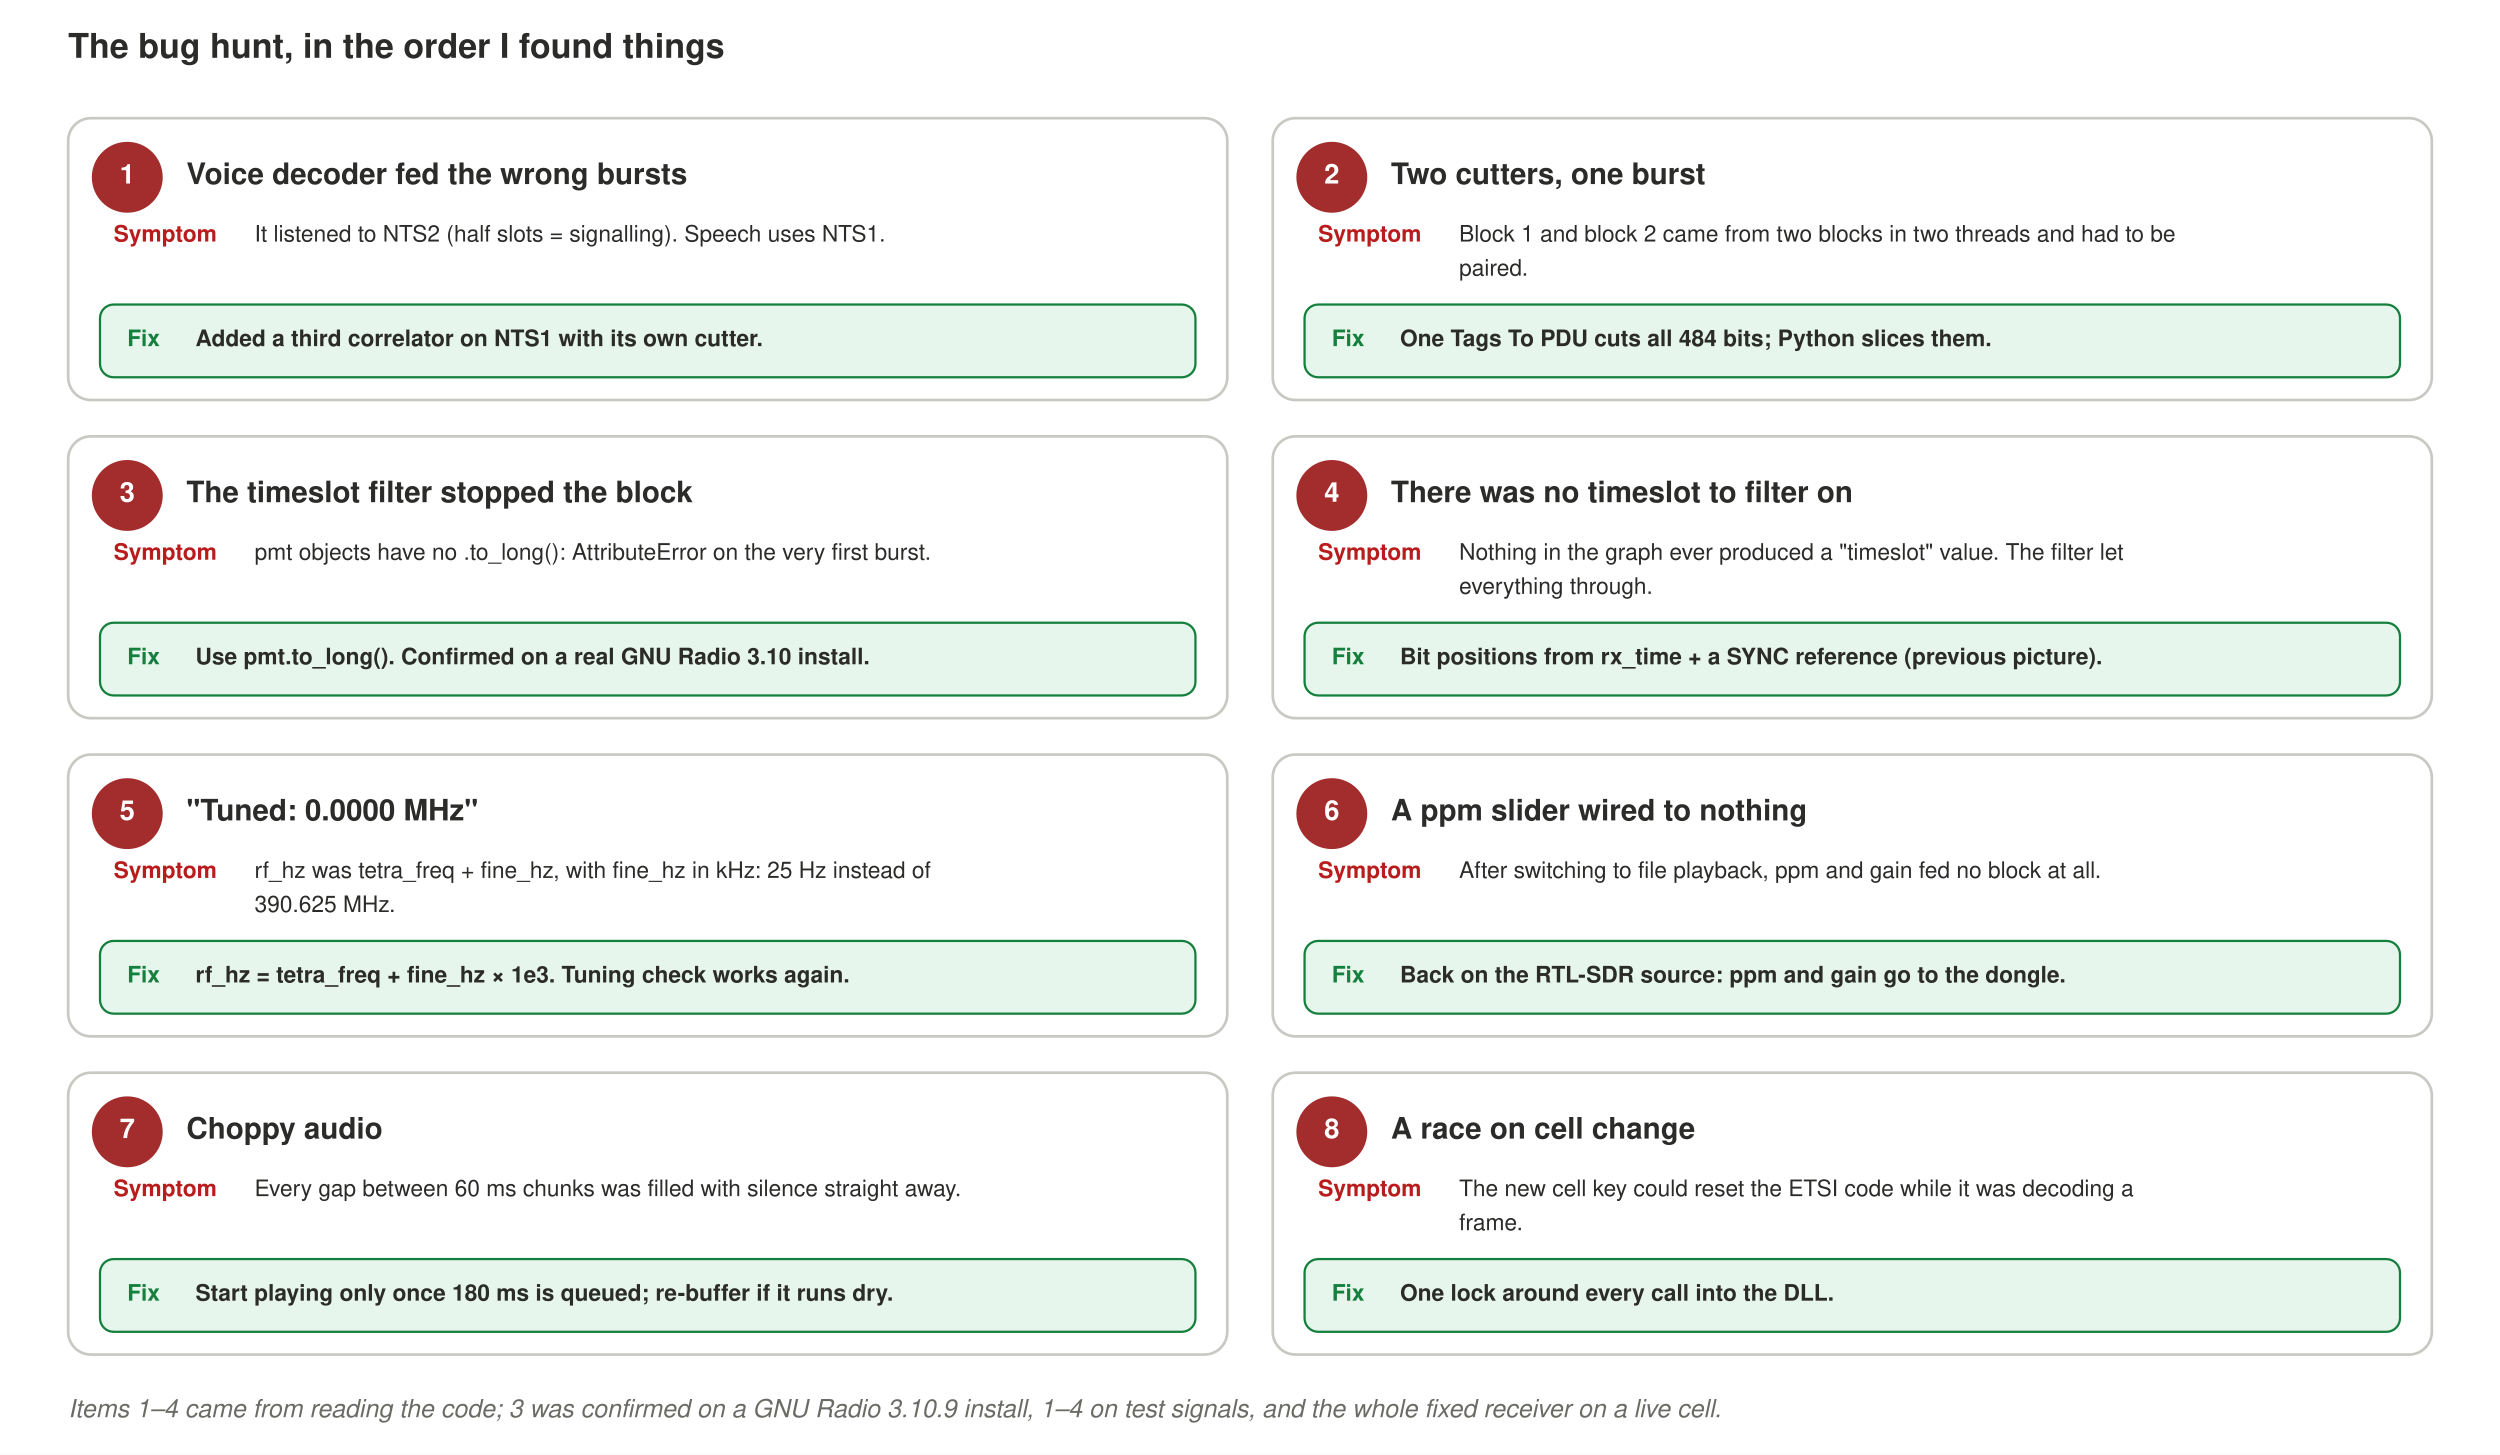
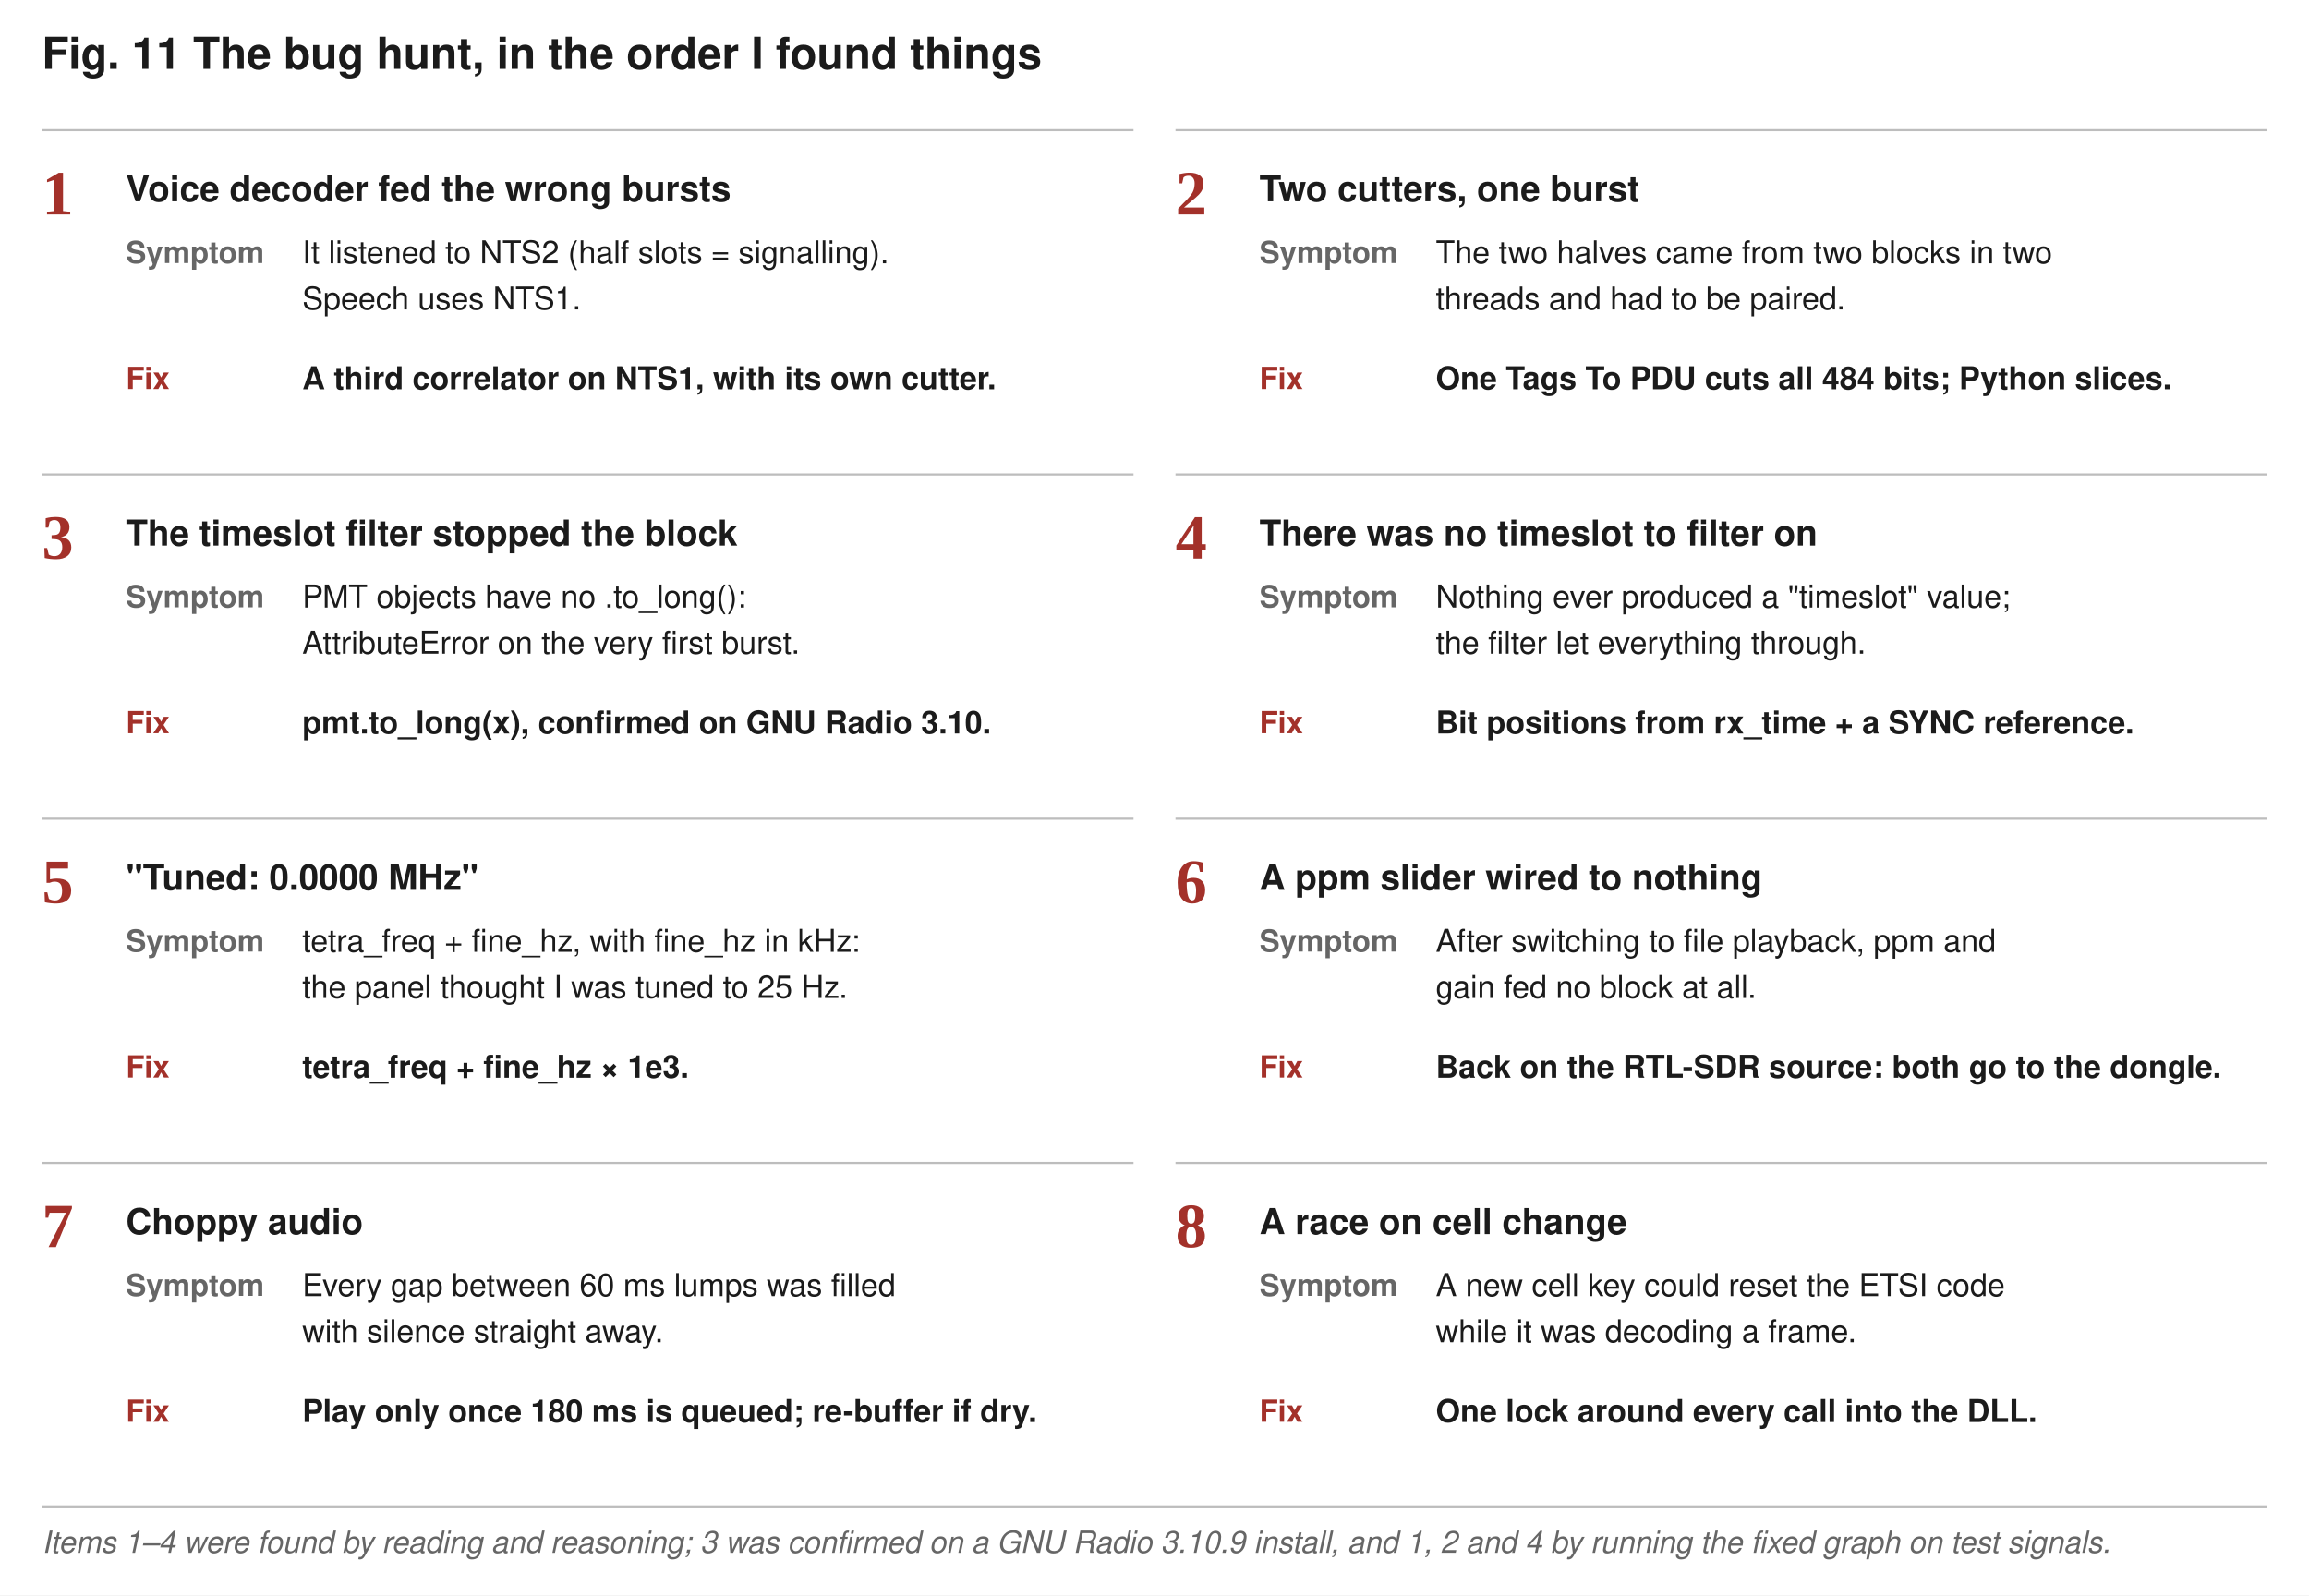
- <svg xmlns="http://www.w3.org/2000/svg" viewBox="0 0 1100 640" width="1100" height="640" font-family="Helvetica, Arial, 'DejaVu Sans', sans-serif" role="img" aria-label="The bug hunt: what was wrong with the first voice version, and how each problem was fixed">
+ <svg xmlns="http://www.w3.org/2000/svg" viewBox="0 0 1100 760" width="1100" height="760" font-family="Helvetica, Arial, 'Liberation Sans', 'DejaVu Sans', sans-serif" role="img" aria-label="The bug hunt: eight problems and their fixes">
  <defs>
-     <marker id="ah" viewBox="0 0 10 10" refX="9" refY="5" markerWidth="7" markerHeight="7" orient="auto-start-reverse">
-       <path d="M0,0 L10,5 L0,10 z" fill="#3d3d3a" />
+     <marker id="a" viewBox="0 0 10 10" refX="9.5" refY="5" markerWidth="8" markerHeight="8" orient="auto">
+       <path d="M0,1 L10,5 L0,9 z" fill="#1b1b1b" />
    </marker>
-     <marker id="ahc" viewBox="0 0 10 10" refX="9" refY="5" markerWidth="7" markerHeight="7" orient="auto-start-reverse">
-       <path d="M0,0 L10,5 L0,10 z" fill="#A32D2D" />
+     <marker id="o" viewBox="0 0 10 10" refX="9.5" refY="5" markerWidth="9" markerHeight="9" orient="auto">
+       <path d="M0,1 L10,5 L0,9" fill="none" stroke="#1b1b1b" stroke-width="1.4" />
    </marker>
-     <marker id="aht" viewBox="0 0 10 10" refX="9" refY="5" markerWidth="7" markerHeight="7" orient="auto-start-reverse">
-       <path d="M0,0 L10,5 L0,10 z" fill="#0F6E56" />
+     <marker id="r" viewBox="0 0 10 10" refX="9.5" refY="5" markerWidth="8" markerHeight="8" orient="auto">
+       <path d="M0,1 L10,5 L0,9 z" fill="#a3312a" />
    </marker>
-     <marker id="ahb" viewBox="0 0 10 10" refX="9" refY="5" markerWidth="7" markerHeight="7" orient="auto-start-reverse">
-       <path d="M0,0 L10,5 L0,10 z" fill="#1d4ed8" />
+     <marker id="or" viewBox="0 0 10 10" refX="9.5" refY="5" markerWidth="9" markerHeight="9" orient="auto">
+       <path d="M0,1 L10,5 L0,9" fill="none" stroke="#a3312a" stroke-width="1.4" />
    </marker>
-     <marker id="aha" viewBox="0 0 10 10" refX="9" refY="5" markerWidth="7" markerHeight="7" orient="auto-start-reverse">
-       <path d="M0,0 L10,5 L0,10 z" fill="#B45309" />
-     </marker>
-     <marker id="ahg" viewBox="0 0 10 10" refX="9" refY="5" markerWidth="7" markerHeight="7" orient="auto-start-reverse">
-       <path d="M0,0 L10,5 L0,10 z" fill="#15803d" />
-     </marker>
-     <marker id="ahr" viewBox="0 0 10 10" refX="9" refY="5" markerWidth="7" markerHeight="7" orient="auto-start-reverse">
-       <path d="M0,0 L10,5 L0,10 z" fill="#B91C1C" />
-     </marker>
-     <marker id="ahm" viewBox="0 0 10 10" refX="9" refY="5" markerWidth="7" markerHeight="7" orient="auto-start-reverse">
-       <path d="M0,0 L10,5 L0,10 z" fill="#6b6b66" />
-     </marker>
-     <marker id="ahp" viewBox="0 0 10 10" refX="9" refY="5" markerWidth="7" markerHeight="7" orient="auto-start-reverse">
-       <path d="M0,0 L10,5 L0,10 z" fill="#6D28D9" />
-     </marker>
+     <pattern id="hatch" width="7" height="7" patternUnits="userSpaceOnUse" patternTransform="rotate(45)">
+       <line x1="0" y1="0" x2="0" y2="7" stroke="#9a9a9a" stroke-width="1.6" />
+     </pattern>
  </defs>
  <rect width="100%" height="100%" fill="#ffffff" />
-   <text x="30.0" y="22.0" font-size="15" fill="#2b2b29" font-weight="700" text-anchor="start" dominant-baseline="central">The bug hunt, in the order I found things</text>
-   <rect x="30.0" y="52.0" width="510.0" height="124.0" rx="10" fill="#ffffff" stroke="#c9c9c4" stroke-width="1.2" />
-   <circle cx="56.0" cy="78.0" r="15.0" fill="#A32D2D" stroke="#A32D2D" stroke-width="1.2" />
-   <text x="56.0" y="78.0" font-size="12" fill="#ffffff" font-weight="700" text-anchor="middle" dominant-baseline="central">1</text>
-   <text x="82.0" y="78.0" font-size="13" fill="#2b2b29" font-weight="700" text-anchor="start" dominant-baseline="central">Voice decoder fed the wrong bursts</text>
-   <text x="50.0" y="104.0" font-size="10" fill="#B91C1C" font-weight="700" text-anchor="start" dominant-baseline="central">Symptom</text>
-   <text x="112.0" y="104.0" font-size="10" fill="#2b2b29" font-weight="400" text-anchor="start" dominant-baseline="central">It listened to NTS2 (half slots = signalling). Speech uses NTS1.</text>
-   <rect x="44.0" y="134.0" width="482.0" height="32.0" rx="6" fill="#E7F6EC" stroke="#15803d" stroke-width="1.0" />
-   <text x="56.0" y="150.0" font-size="10" fill="#15803d" font-weight="700" text-anchor="start" dominant-baseline="central">Fix</text>
-   <text x="86.0" y="150.0" font-size="10" fill="#2b2b29" font-weight="600" text-anchor="start" dominant-baseline="central">Added a third correlator on NTS1 with its own cutter.</text>
-   <rect x="560.0" y="52.0" width="510.0" height="124.0" rx="10" fill="#ffffff" stroke="#c9c9c4" stroke-width="1.2" />
-   <circle cx="586.0" cy="78.0" r="15.0" fill="#A32D2D" stroke="#A32D2D" stroke-width="1.2" />
-   <text x="586.0" y="78.0" font-size="12" fill="#ffffff" font-weight="700" text-anchor="middle" dominant-baseline="central">2</text>
-   <text x="612.0" y="78.0" font-size="13" fill="#2b2b29" font-weight="700" text-anchor="start" dominant-baseline="central">Two cutters, one burst</text>
-   <text x="580.0" y="104.0" font-size="10" fill="#B91C1C" font-weight="700" text-anchor="start" dominant-baseline="central">Symptom</text>
-   <text x="642.0" y="104.0" font-size="10" fill="#2b2b29" font-weight="400" text-anchor="start" dominant-baseline="central">Block 1 and block 2 came from two blocks in two threads and had to be</text>
-   <text x="642.0" y="119.0" font-size="10" fill="#2b2b29" font-weight="400" text-anchor="start" dominant-baseline="central">paired.</text>
-   <rect x="574.0" y="134.0" width="482.0" height="32.0" rx="6" fill="#E7F6EC" stroke="#15803d" stroke-width="1.0" />
-   <text x="586.0" y="150.0" font-size="10" fill="#15803d" font-weight="700" text-anchor="start" dominant-baseline="central">Fix</text>
-   <text x="616.0" y="150.0" font-size="10" fill="#2b2b29" font-weight="600" text-anchor="start" dominant-baseline="central">One Tags To PDU cuts all 484 bits; Python slices them.</text>
-   <rect x="30.0" y="192.0" width="510.0" height="124.0" rx="10" fill="#ffffff" stroke="#c9c9c4" stroke-width="1.2" />
-   <circle cx="56.0" cy="218.0" r="15.0" fill="#A32D2D" stroke="#A32D2D" stroke-width="1.2" />
-   <text x="56.0" y="218.0" font-size="12" fill="#ffffff" font-weight="700" text-anchor="middle" dominant-baseline="central">3</text>
-   <text x="82.0" y="218.0" font-size="13" fill="#2b2b29" font-weight="700" text-anchor="start" dominant-baseline="central">The timeslot filter stopped the block</text>
-   <text x="50.0" y="244.0" font-size="10" fill="#B91C1C" font-weight="700" text-anchor="start" dominant-baseline="central">Symptom</text>
-   <text x="112.0" y="244.0" font-size="10" fill="#2b2b29" font-weight="400" text-anchor="start" dominant-baseline="central">pmt objects have no .to_long(): AttributeError on the very first burst.</text>
-   <rect x="44.0" y="274.0" width="482.0" height="32.0" rx="6" fill="#E7F6EC" stroke="#15803d" stroke-width="1.0" />
-   <text x="56.0" y="290.0" font-size="10" fill="#15803d" font-weight="700" text-anchor="start" dominant-baseline="central">Fix</text>
-   <text x="86.0" y="290.0" font-size="10" fill="#2b2b29" font-weight="600" text-anchor="start" dominant-baseline="central">Use pmt.to_long(). Confirmed on a real GNU Radio 3.10 install.</text>
-   <rect x="560.0" y="192.0" width="510.0" height="124.0" rx="10" fill="#ffffff" stroke="#c9c9c4" stroke-width="1.2" />
-   <circle cx="586.0" cy="218.0" r="15.0" fill="#A32D2D" stroke="#A32D2D" stroke-width="1.2" />
-   <text x="586.0" y="218.0" font-size="12" fill="#ffffff" font-weight="700" text-anchor="middle" dominant-baseline="central">4</text>
-   <text x="612.0" y="218.0" font-size="13" fill="#2b2b29" font-weight="700" text-anchor="start" dominant-baseline="central">There was no timeslot to filter on</text>
-   <text x="580.0" y="244.0" font-size="10" fill="#B91C1C" font-weight="700" text-anchor="start" dominant-baseline="central">Symptom</text>
-   <text x="642.0" y="244.0" font-size="10" fill="#2b2b29" font-weight="400" text-anchor="start" dominant-baseline="central">Nothing in the graph ever produced a "timeslot" value. The filter let</text>
-   <text x="642.0" y="259.0" font-size="10" fill="#2b2b29" font-weight="400" text-anchor="start" dominant-baseline="central">everything through.</text>
-   <rect x="574.0" y="274.0" width="482.0" height="32.0" rx="6" fill="#E7F6EC" stroke="#15803d" stroke-width="1.0" />
-   <text x="586.0" y="290.0" font-size="10" fill="#15803d" font-weight="700" text-anchor="start" dominant-baseline="central">Fix</text>
-   <text x="616.0" y="290.0" font-size="10" fill="#2b2b29" font-weight="600" text-anchor="start" dominant-baseline="central">Bit positions from rx_time + a SYNC reference (previous picture).</text>
-   <rect x="30.0" y="332.0" width="510.0" height="124.0" rx="10" fill="#ffffff" stroke="#c9c9c4" stroke-width="1.2" />
-   <circle cx="56.0" cy="358.0" r="15.0" fill="#A32D2D" stroke="#A32D2D" stroke-width="1.2" />
-   <text x="56.0" y="358.0" font-size="12" fill="#ffffff" font-weight="700" text-anchor="middle" dominant-baseline="central">5</text>
-   <text x="82.0" y="358.0" font-size="13" fill="#2b2b29" font-weight="700" text-anchor="start" dominant-baseline="central">"Tuned: 0.0000 MHz"</text>
-   <text x="50.0" y="384.0" font-size="10" fill="#B91C1C" font-weight="700" text-anchor="start" dominant-baseline="central">Symptom</text>
-   <text x="112.0" y="384.0" font-size="10" fill="#2b2b29" font-weight="400" text-anchor="start" dominant-baseline="central">rf_hz was tetra_freq + fine_hz, with fine_hz in kHz: 25 Hz instead of</text>
-   <text x="112.0" y="399.0" font-size="10" fill="#2b2b29" font-weight="400" text-anchor="start" dominant-baseline="central">390.625 MHz.</text>
-   <rect x="44.0" y="414.0" width="482.0" height="32.0" rx="6" fill="#E7F6EC" stroke="#15803d" stroke-width="1.0" />
-   <text x="56.0" y="430.0" font-size="10" fill="#15803d" font-weight="700" text-anchor="start" dominant-baseline="central">Fix</text>
-   <text x="86.0" y="430.0" font-size="10" fill="#2b2b29" font-weight="600" text-anchor="start" dominant-baseline="central">rf_hz = tetra_freq + fine_hz × 1e3. Tuning check works again.</text>
-   <rect x="560.0" y="332.0" width="510.0" height="124.0" rx="10" fill="#ffffff" stroke="#c9c9c4" stroke-width="1.2" />
-   <circle cx="586.0" cy="358.0" r="15.0" fill="#A32D2D" stroke="#A32D2D" stroke-width="1.2" />
-   <text x="586.0" y="358.0" font-size="12" fill="#ffffff" font-weight="700" text-anchor="middle" dominant-baseline="central">6</text>
-   <text x="612.0" y="358.0" font-size="13" fill="#2b2b29" font-weight="700" text-anchor="start" dominant-baseline="central">A ppm slider wired to nothing</text>
-   <text x="580.0" y="384.0" font-size="10" fill="#B91C1C" font-weight="700" text-anchor="start" dominant-baseline="central">Symptom</text>
-   <text x="642.0" y="384.0" font-size="10" fill="#2b2b29" font-weight="400" text-anchor="start" dominant-baseline="central">After switching to file playback, ppm and gain fed no block at all.</text>
-   <rect x="574.0" y="414.0" width="482.0" height="32.0" rx="6" fill="#E7F6EC" stroke="#15803d" stroke-width="1.0" />
-   <text x="586.0" y="430.0" font-size="10" fill="#15803d" font-weight="700" text-anchor="start" dominant-baseline="central">Fix</text>
-   <text x="616.0" y="430.0" font-size="10" fill="#2b2b29" font-weight="600" text-anchor="start" dominant-baseline="central">Back on the RTL-SDR source: ppm and gain go to the dongle.</text>
-   <rect x="30.0" y="472.0" width="510.0" height="124.0" rx="10" fill="#ffffff" stroke="#c9c9c4" stroke-width="1.2" />
-   <circle cx="56.0" cy="498.0" r="15.0" fill="#A32D2D" stroke="#A32D2D" stroke-width="1.2" />
-   <text x="56.0" y="498.0" font-size="12" fill="#ffffff" font-weight="700" text-anchor="middle" dominant-baseline="central">7</text>
-   <text x="82.0" y="498.0" font-size="13" fill="#2b2b29" font-weight="700" text-anchor="start" dominant-baseline="central">Choppy audio</text>
-   <text x="50.0" y="524.0" font-size="10" fill="#B91C1C" font-weight="700" text-anchor="start" dominant-baseline="central">Symptom</text>
-   <text x="112.0" y="524.0" font-size="10" fill="#2b2b29" font-weight="400" text-anchor="start" dominant-baseline="central">Every gap between 60 ms chunks was filled with silence straight away.</text>
-   <rect x="44.0" y="554.0" width="482.0" height="32.0" rx="6" fill="#E7F6EC" stroke="#15803d" stroke-width="1.0" />
-   <text x="56.0" y="570.0" font-size="10" fill="#15803d" font-weight="700" text-anchor="start" dominant-baseline="central">Fix</text>
-   <text x="86.0" y="570.0" font-size="10" fill="#2b2b29" font-weight="600" text-anchor="start" dominant-baseline="central">Start playing only once 180 ms is queued; re-buffer if it runs dry.</text>
-   <rect x="560.0" y="472.0" width="510.0" height="124.0" rx="10" fill="#ffffff" stroke="#c9c9c4" stroke-width="1.2" />
-   <circle cx="586.0" cy="498.0" r="15.0" fill="#A32D2D" stroke="#A32D2D" stroke-width="1.2" />
-   <text x="586.0" y="498.0" font-size="12" fill="#ffffff" font-weight="700" text-anchor="middle" dominant-baseline="central">8</text>
-   <text x="612.0" y="498.0" font-size="13" fill="#2b2b29" font-weight="700" text-anchor="start" dominant-baseline="central">A race on cell change</text>
-   <text x="580.0" y="524.0" font-size="10" fill="#B91C1C" font-weight="700" text-anchor="start" dominant-baseline="central">Symptom</text>
-   <text x="642.0" y="524.0" font-size="10" fill="#2b2b29" font-weight="400" text-anchor="start" dominant-baseline="central">The new cell key could reset the ETSI code while it was decoding a</text>
-   <text x="642.0" y="539.0" font-size="10" fill="#2b2b29" font-weight="400" text-anchor="start" dominant-baseline="central">frame.</text>
-   <rect x="574.0" y="554.0" width="482.0" height="32.0" rx="6" fill="#E7F6EC" stroke="#15803d" stroke-width="1.0" />
-   <text x="586.0" y="570.0" font-size="10" fill="#15803d" font-weight="700" text-anchor="start" dominant-baseline="central">Fix</text>
-   <text x="616.0" y="570.0" font-size="10" fill="#2b2b29" font-weight="600" text-anchor="start" dominant-baseline="central">One lock around every call into the DLL.</text>
-   <text x="30.0" y="620.0" font-size="11" fill="#6b6b66" font-weight="400" text-anchor="start" dominant-baseline="central" font-style="italic">Items 1–4 came from reading the code; 3 was confirmed on a GNU Radio 3.10.9 install, 1–4 on test signals, and the whole fixed receiver on a live cell.</text>
+   <text x="20.0" y="28.0" font-size="21" fill="#1b1b1b" font-weight="700" text-anchor="start" dominant-baseline="central">Fig. 11  The bug hunt, in the order I found things</text>
+   <line x1="20.0" y1="62.0" x2="540.0" y2="62.0" stroke="#bdbdbd" stroke-width="1" />
+   <text x="20.0" y="92.0" font-size="30" fill="#a3312a" font-weight="700" text-anchor="start" dominant-baseline="central" font-family="'Times New Roman', Times, 'Liberation Serif', 'DejaVu Serif', serif">1</text>
+   <text x="60.0" y="92.0" font-size="17" fill="#1b1b1b" font-weight="700" text-anchor="start" dominant-baseline="central">Voice decoder fed the wrong bursts</text>
+   <text x="60.0" y="122.0" font-size="14.5" fill="#666666" font-weight="700" text-anchor="start" dominant-baseline="central">Symptom</text>
+   <text x="144.0" y="122.0" font-size="15" fill="#1b1b1b" font-weight="400" text-anchor="start" dominant-baseline="central">It listened to NTS2 (half slots = signalling).</text>
+   <text x="144.0" y="144.0" font-size="15" fill="#1b1b1b" font-weight="400" text-anchor="start" dominant-baseline="central">Speech uses NTS1.</text>
+   <text x="60.0" y="182.0" font-size="14.5" fill="#a3312a" font-weight="700" text-anchor="start" dominant-baseline="central">Fix</text>
+   <text x="144.0" y="182.0" font-size="15" fill="#1b1b1b" font-weight="700" text-anchor="start" dominant-baseline="central">A third correlator on NTS1, with its own cutter.</text>
+   <line x1="560.0" y1="62.0" x2="1080.0" y2="62.0" stroke="#bdbdbd" stroke-width="1" />
+   <text x="560.0" y="92.0" font-size="30" fill="#a3312a" font-weight="700" text-anchor="start" dominant-baseline="central" font-family="'Times New Roman', Times, 'Liberation Serif', 'DejaVu Serif', serif">2</text>
+   <text x="600.0" y="92.0" font-size="17" fill="#1b1b1b" font-weight="700" text-anchor="start" dominant-baseline="central">Two cutters, one burst</text>
+   <text x="600.0" y="122.0" font-size="14.5" fill="#666666" font-weight="700" text-anchor="start" dominant-baseline="central">Symptom</text>
+   <text x="684.0" y="122.0" font-size="15" fill="#1b1b1b" font-weight="400" text-anchor="start" dominant-baseline="central">The two halves came from two blocks in two</text>
+   <text x="684.0" y="144.0" font-size="15" fill="#1b1b1b" font-weight="400" text-anchor="start" dominant-baseline="central">threads and had to be paired.</text>
+   <text x="600.0" y="182.0" font-size="14.5" fill="#a3312a" font-weight="700" text-anchor="start" dominant-baseline="central">Fix</text>
+   <text x="684.0" y="182.0" font-size="15" fill="#1b1b1b" font-weight="700" text-anchor="start" dominant-baseline="central">One Tags To PDU cuts all 484 bits; Python slices.</text>
+   <line x1="20.0" y1="226.0" x2="540.0" y2="226.0" stroke="#bdbdbd" stroke-width="1" />
+   <text x="20.0" y="256.0" font-size="30" fill="#a3312a" font-weight="700" text-anchor="start" dominant-baseline="central" font-family="'Times New Roman', Times, 'Liberation Serif', 'DejaVu Serif', serif">3</text>
+   <text x="60.0" y="256.0" font-size="17" fill="#1b1b1b" font-weight="700" text-anchor="start" dominant-baseline="central">The timeslot filter stopped the block</text>
+   <text x="60.0" y="286.0" font-size="14.5" fill="#666666" font-weight="700" text-anchor="start" dominant-baseline="central">Symptom</text>
+   <text x="144.0" y="286.0" font-size="15" fill="#1b1b1b" font-weight="400" text-anchor="start" dominant-baseline="central">PMT objects have no .to_long():</text>
+   <text x="144.0" y="308.0" font-size="15" fill="#1b1b1b" font-weight="400" text-anchor="start" dominant-baseline="central">AttributeError on the very first burst.</text>
+   <text x="60.0" y="346.0" font-size="14.5" fill="#a3312a" font-weight="700" text-anchor="start" dominant-baseline="central">Fix</text>
+   <text x="144.0" y="346.0" font-size="15" fill="#1b1b1b" font-weight="700" text-anchor="start" dominant-baseline="central">pmt.to_long(x), confirmed on GNU Radio 3.10.</text>
+   <line x1="560.0" y1="226.0" x2="1080.0" y2="226.0" stroke="#bdbdbd" stroke-width="1" />
+   <text x="560.0" y="256.0" font-size="30" fill="#a3312a" font-weight="700" text-anchor="start" dominant-baseline="central" font-family="'Times New Roman', Times, 'Liberation Serif', 'DejaVu Serif', serif">4</text>
+   <text x="600.0" y="256.0" font-size="17" fill="#1b1b1b" font-weight="700" text-anchor="start" dominant-baseline="central">There was no timeslot to filter on</text>
+   <text x="600.0" y="286.0" font-size="14.5" fill="#666666" font-weight="700" text-anchor="start" dominant-baseline="central">Symptom</text>
+   <text x="684.0" y="286.0" font-size="15" fill="#1b1b1b" font-weight="400" text-anchor="start" dominant-baseline="central">Nothing ever produced a "timeslot" value;</text>
+   <text x="684.0" y="308.0" font-size="15" fill="#1b1b1b" font-weight="400" text-anchor="start" dominant-baseline="central">the filter let everything through.</text>
+   <text x="600.0" y="346.0" font-size="14.5" fill="#a3312a" font-weight="700" text-anchor="start" dominant-baseline="central">Fix</text>
+   <text x="684.0" y="346.0" font-size="15" fill="#1b1b1b" font-weight="700" text-anchor="start" dominant-baseline="central">Bit positions from rx_time + a SYNC reference.</text>
+   <line x1="20.0" y1="390.0" x2="540.0" y2="390.0" stroke="#bdbdbd" stroke-width="1" />
+   <text x="20.0" y="420.0" font-size="30" fill="#a3312a" font-weight="700" text-anchor="start" dominant-baseline="central" font-family="'Times New Roman', Times, 'Liberation Serif', 'DejaVu Serif', serif">5</text>
+   <text x="60.0" y="420.0" font-size="17" fill="#1b1b1b" font-weight="700" text-anchor="start" dominant-baseline="central">"Tuned: 0.0000 MHz"</text>
+   <text x="60.0" y="450.0" font-size="14.5" fill="#666666" font-weight="700" text-anchor="start" dominant-baseline="central">Symptom</text>
+   <text x="144.0" y="450.0" font-size="15" fill="#1b1b1b" font-weight="400" text-anchor="start" dominant-baseline="central">tetra_freq + fine_hz, with fine_hz in kHz:</text>
+   <text x="144.0" y="472.0" font-size="15" fill="#1b1b1b" font-weight="400" text-anchor="start" dominant-baseline="central">the panel thought I was tuned to 25 Hz.</text>
+   <text x="60.0" y="510.0" font-size="14.5" fill="#a3312a" font-weight="700" text-anchor="start" dominant-baseline="central">Fix</text>
+   <text x="144.0" y="510.0" font-size="15" fill="#1b1b1b" font-weight="700" text-anchor="start" dominant-baseline="central">tetra_freq + fine_hz × 1e3.</text>
+   <line x1="560.0" y1="390.0" x2="1080.0" y2="390.0" stroke="#bdbdbd" stroke-width="1" />
+   <text x="560.0" y="420.0" font-size="30" fill="#a3312a" font-weight="700" text-anchor="start" dominant-baseline="central" font-family="'Times New Roman', Times, 'Liberation Serif', 'DejaVu Serif', serif">6</text>
+   <text x="600.0" y="420.0" font-size="17" fill="#1b1b1b" font-weight="700" text-anchor="start" dominant-baseline="central">A ppm slider wired to nothing</text>
+   <text x="600.0" y="450.0" font-size="14.5" fill="#666666" font-weight="700" text-anchor="start" dominant-baseline="central">Symptom</text>
+   <text x="684.0" y="450.0" font-size="15" fill="#1b1b1b" font-weight="400" text-anchor="start" dominant-baseline="central">After switching to file playback, ppm and</text>
+   <text x="684.0" y="472.0" font-size="15" fill="#1b1b1b" font-weight="400" text-anchor="start" dominant-baseline="central">gain fed no block at all.</text>
+   <text x="600.0" y="510.0" font-size="14.5" fill="#a3312a" font-weight="700" text-anchor="start" dominant-baseline="central">Fix</text>
+   <text x="684.0" y="510.0" font-size="15" fill="#1b1b1b" font-weight="700" text-anchor="start" dominant-baseline="central">Back on the RTL-SDR source: both go to the dongle.</text>
+   <line x1="20.0" y1="554.0" x2="540.0" y2="554.0" stroke="#bdbdbd" stroke-width="1" />
+   <text x="20.0" y="584.0" font-size="30" fill="#a3312a" font-weight="700" text-anchor="start" dominant-baseline="central" font-family="'Times New Roman', Times, 'Liberation Serif', 'DejaVu Serif', serif">7</text>
+   <text x="60.0" y="584.0" font-size="17" fill="#1b1b1b" font-weight="700" text-anchor="start" dominant-baseline="central">Choppy audio</text>
+   <text x="60.0" y="614.0" font-size="14.5" fill="#666666" font-weight="700" text-anchor="start" dominant-baseline="central">Symptom</text>
+   <text x="144.0" y="614.0" font-size="15" fill="#1b1b1b" font-weight="400" text-anchor="start" dominant-baseline="central">Every gap between 60 ms lumps was filled</text>
+   <text x="144.0" y="636.0" font-size="15" fill="#1b1b1b" font-weight="400" text-anchor="start" dominant-baseline="central">with silence straight away.</text>
+   <text x="60.0" y="674.0" font-size="14.5" fill="#a3312a" font-weight="700" text-anchor="start" dominant-baseline="central">Fix</text>
+   <text x="144.0" y="674.0" font-size="15" fill="#1b1b1b" font-weight="700" text-anchor="start" dominant-baseline="central">Play only once 180 ms is queued; re-buffer if dry.</text>
+   <line x1="560.0" y1="554.0" x2="1080.0" y2="554.0" stroke="#bdbdbd" stroke-width="1" />
+   <text x="560.0" y="584.0" font-size="30" fill="#a3312a" font-weight="700" text-anchor="start" dominant-baseline="central" font-family="'Times New Roman', Times, 'Liberation Serif', 'DejaVu Serif', serif">8</text>
+   <text x="600.0" y="584.0" font-size="17" fill="#1b1b1b" font-weight="700" text-anchor="start" dominant-baseline="central">A race on cell change</text>
+   <text x="600.0" y="614.0" font-size="14.5" fill="#666666" font-weight="700" text-anchor="start" dominant-baseline="central">Symptom</text>
+   <text x="684.0" y="614.0" font-size="15" fill="#1b1b1b" font-weight="400" text-anchor="start" dominant-baseline="central">A new cell key could reset the ETSI code</text>
+   <text x="684.0" y="636.0" font-size="15" fill="#1b1b1b" font-weight="400" text-anchor="start" dominant-baseline="central">while it was decoding a frame.</text>
+   <text x="600.0" y="674.0" font-size="14.5" fill="#a3312a" font-weight="700" text-anchor="start" dominant-baseline="central">Fix</text>
+   <text x="684.0" y="674.0" font-size="15" fill="#1b1b1b" font-weight="700" text-anchor="start" dominant-baseline="central">One lock around every call into the DLL.</text>
+   <line x1="20.0" y1="718.0" x2="1080.0" y2="718.0" stroke="#bdbdbd" stroke-width="1" />
+   <text x="20.0" y="735.0" font-size="14.5" fill="#666666" font-weight="400" text-anchor="start" dominant-baseline="central" font-style="italic">Items 1–4 were found by reading and reasoning; 3 was confirmed on a GNU Radio 3.10.9 install, and 1, 2 and 4 by running the fixed graph on test signals.</text>
</svg>
